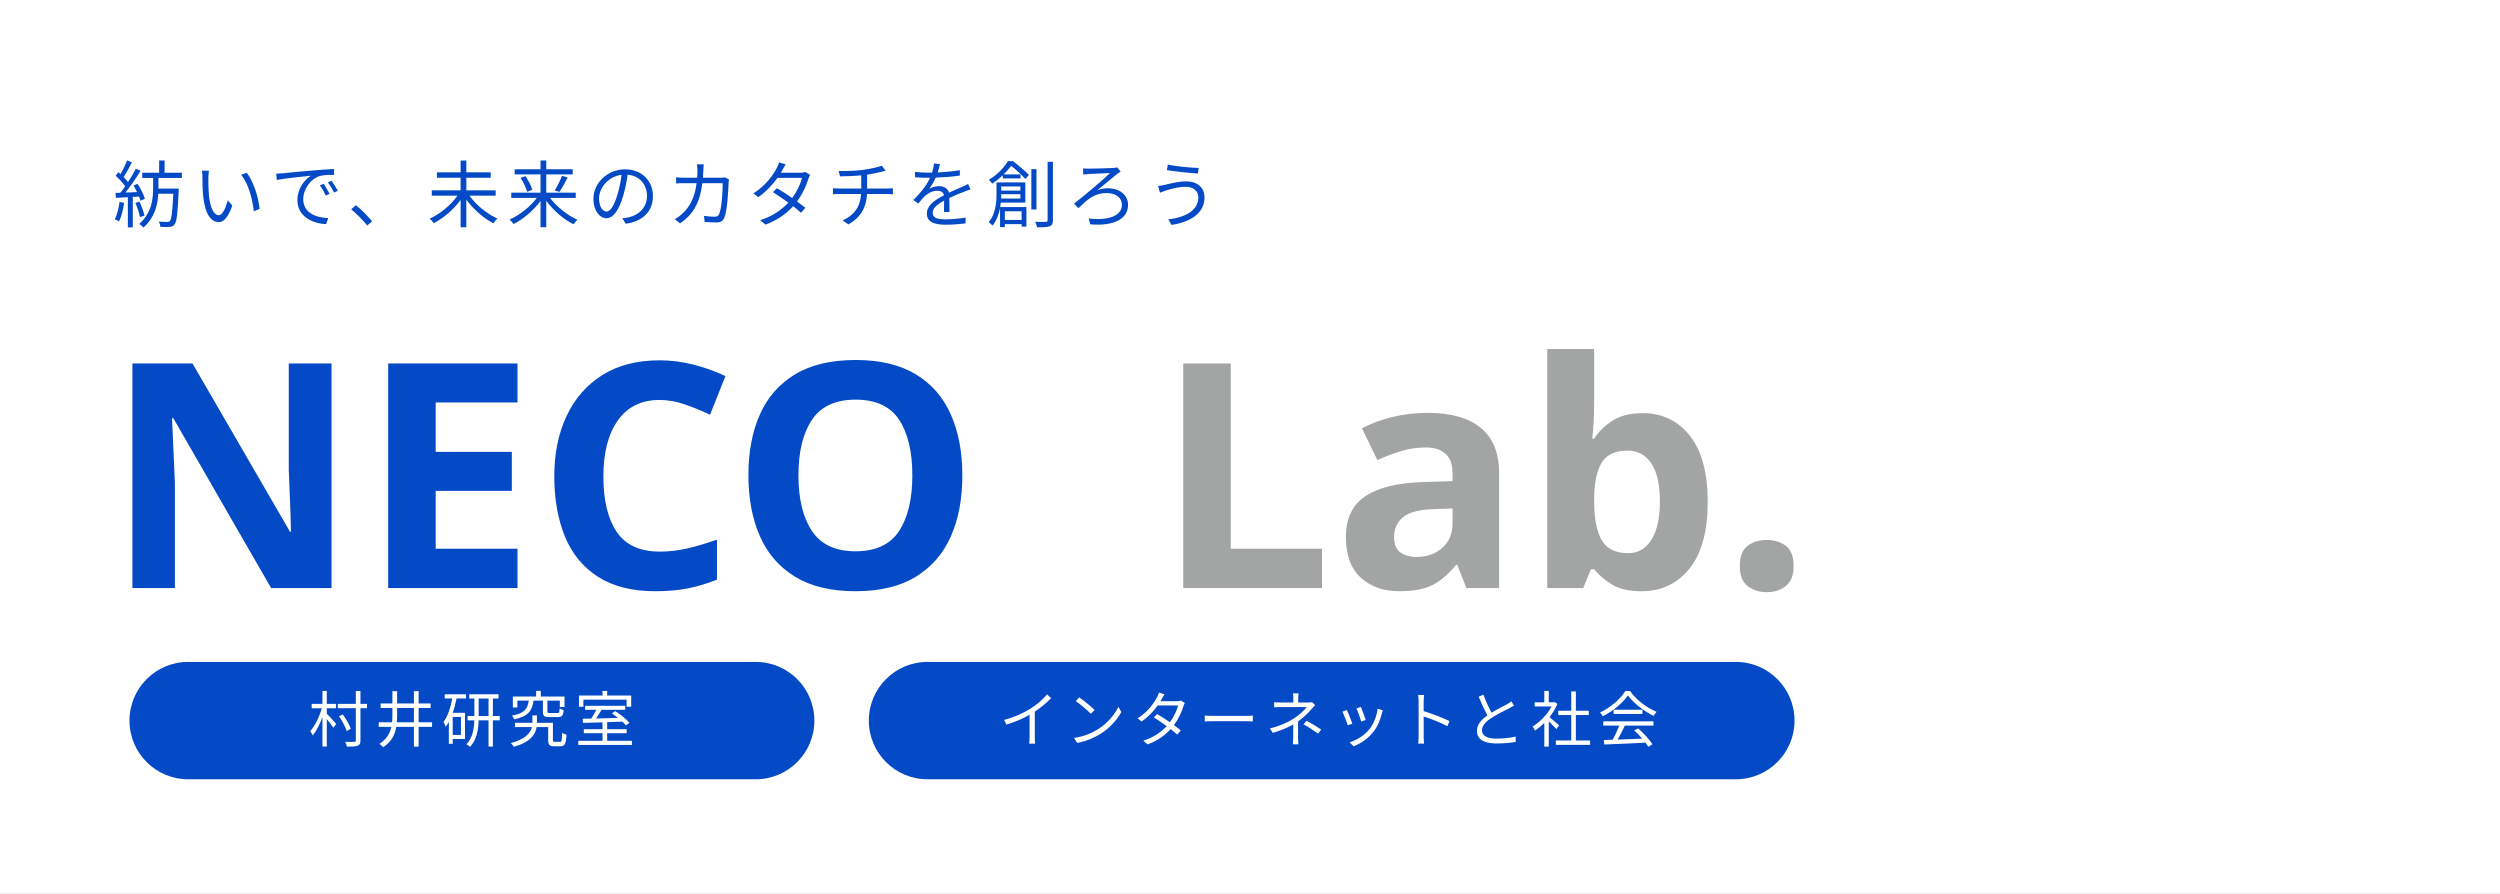
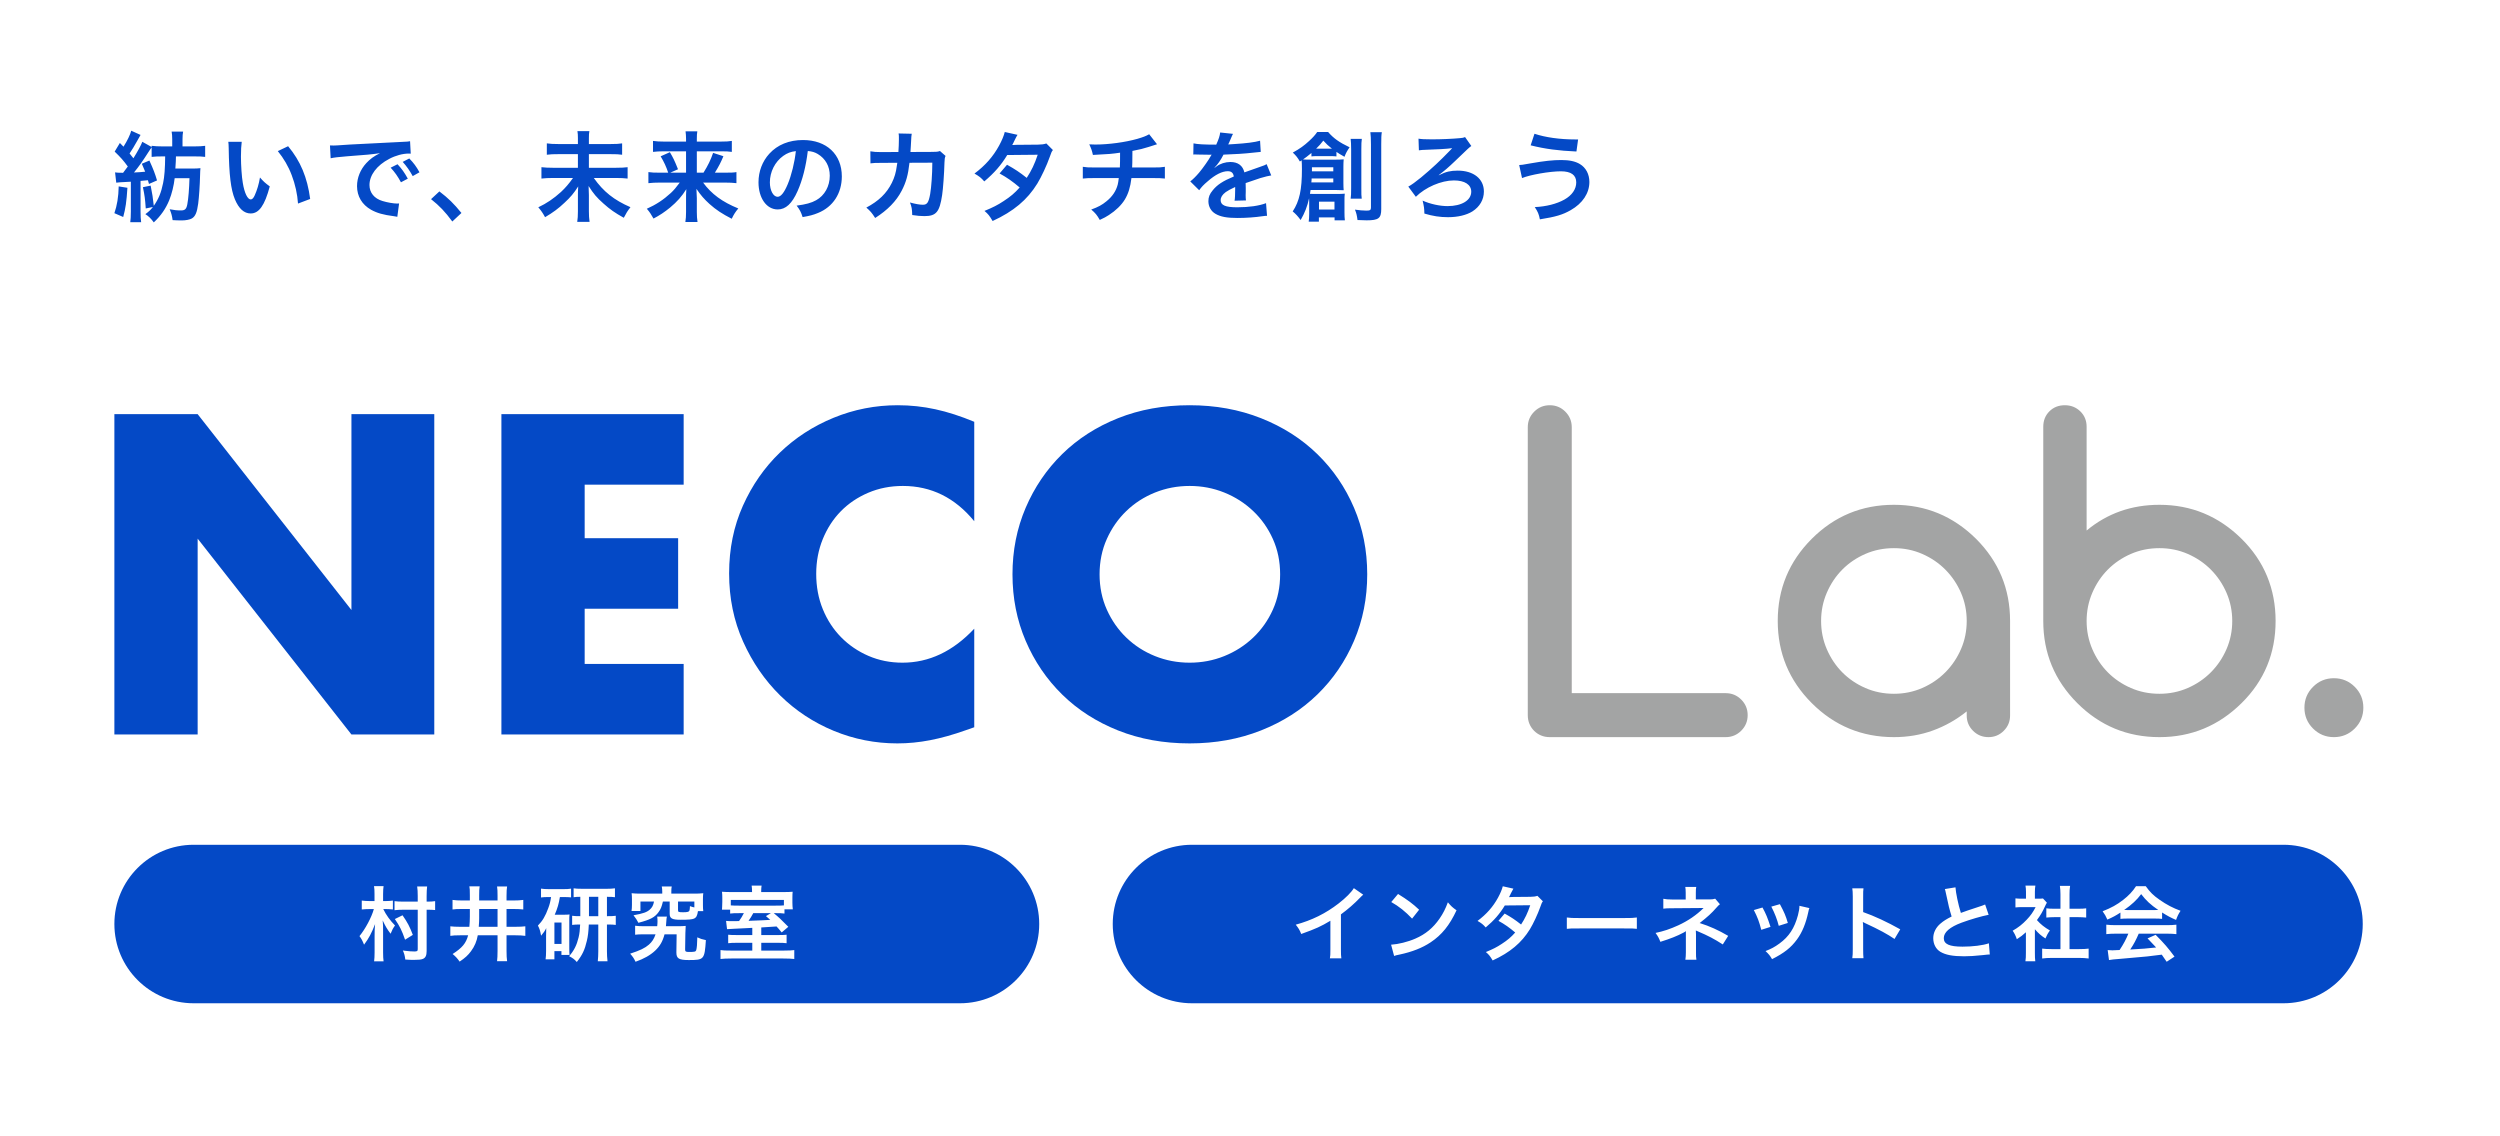
- <svg xmlns="http://www.w3.org/2000/svg" xmlns:xlink="http://www.w3.org/1999/xlink" width="2066px" height="738px" viewBox="0 0 2066 738" version="1.1">
-   <defs>
-     <rect id="path-1" x="0" y="0" width="2066" height="738" />
-   </defs>
-   <g id="Page-1" stroke="none" stroke-width="1" fill="none" fill-rule="evenodd">
-     <g id="Group-2">
-       <mask id="mask-2" fill="white">
-         <use xlink:href="#path-1" />
-       </mask>
-       <use id="Rectangle-2" fill="#FFFFFF" xlink:href="#path-1" />
-       <g id="Logotype-1" mask="url(#mask-2)">
-         <g transform="translate(86, 216)">
-           <text id="NECO" fill="none" font-family="Futura-Bold, Futura" font-size="260" font-weight="bold">
-             <tspan x="0.01" y="270" fill="#0449C6">NECO</tspan>
-           </text>
-           <text id="Lab." fill="none" font-family="Comfortaa-Bold, Comfortaa" font-size="260" font-weight="bold">
-             <tspan x="868.438" y="270" fill="#A3A4A4">Lab.</tspan>
-           </text>
-           <rect id="Rectangle" fill="#0449C6" fill-rule="evenodd" x="21" y="331" width="566" height="97" rx="48.5" />
-           <rect id="Rectangle" fill="#0449C6" fill-rule="evenodd" x="632" y="331" width="765" height="97" rx="48.5" />
-           <text id="村井研究室" fill="none" font-family="HiraginoSans-W6, Hiragino Sans" font-size="50" font-weight="500" letter-spacing="5">
-             <tspan x="168.969" y="397" fill="#FFFFFF">村井研究</tspan>
-             <tspan x="388.969" y="397" letter-spacing="0.062" fill="#FFFFFF">室</tspan>
-           </text>
-           <text id="インターネットと社会" fill="none" font-family="HiraginoSans-W6, Hiragino Sans" font-size="50" font-weight="500" letter-spacing="5">
-             <tspan x="739.5" y="397" fill="#FFFFFF">インターネットと社会</tspan>
-           </text>
-         </g>
-       </g>
-       <text id="紡いで、未来のカタチを創ろう" mask="url(#mask-2)" font-family="HiraginoSans-W6, Hiragino Sans" font-size="60" font-weight="500" letter-spacing="6" fill="#0449C6">
-         <tspan x="93.3" y="183">紡いで、未来のカタチを創ろう</tspan>
-       </text>
+ <svg xmlns="http://www.w3.org/2000/svg" width="1530px" height="695px" viewBox="0 0 1530 695" version="1.1">
+   <defs />
+   <g id="Artboard" stroke="none" stroke-width="1" fill="none" fill-rule="evenodd">
+     <rect fill="#FFFFFF" x="0" y="0" width="1530" height="695" />
+     <rect id="Rectangle-2" fill="#FFFFFF" x="-87" y="-31" width="1691" height="755" />
+     <g id="Group" transform="translate(70, 80)">
+       <path d="M0,369.5 L0,173.46 L50.96,173.46 L145.08,293.32 L145.08,173.46 L195.78,173.46 L195.78,369.5 L145.08,369.5 L50.96,249.64 L50.96,369.5 L0,369.5 Z M348.4,216.62 L287.82,216.62 L287.82,249.38 L345.02,249.38 L345.02,292.54 L287.82,292.54 L287.82,326.34 L348.4,326.34 L348.4,369.5 L236.86,369.5 L236.86,173.46 L348.4,173.46 L348.4,216.62 Z M526.24,238.98 C514.453,224.593 499.893,217.4 482.56,217.4 C474.933,217.4 467.87,218.787 461.37,221.56 C454.87,224.333 449.28,228.103 444.6,232.87 C439.92,237.637 436.237,243.313 433.55,249.9 C430.863,256.487 429.52,263.593 429.52,271.22 C429.52,279.02 430.863,286.213 433.55,292.8 C436.237,299.387 439.963,305.107 444.73,309.96 C449.497,314.813 455.087,318.627 461.5,321.4 C467.913,324.173 474.847,325.56 482.3,325.56 C498.593,325.56 513.24,318.627 526.24,304.76 L526.24,365.08 L521.04,366.9 C513.24,369.673 505.96,371.71 499.2,373.01 C492.44,374.31 485.767,374.96 479.18,374.96 C465.66,374.96 452.703,372.403 440.31,367.29 C427.917,362.177 416.997,354.983 407.55,345.71 C398.103,336.437 390.52,325.43 384.8,312.69 C379.08,299.95 376.22,286.04 376.22,270.96 C376.22,255.88 379.037,242.057 384.67,229.49 C390.303,216.923 397.843,206.09 407.29,196.99 C416.737,187.89 427.7,180.783 440.18,175.67 C452.66,170.557 465.747,168 479.44,168 C487.24,168 494.91,168.823 502.45,170.47 C509.99,172.117 517.92,174.673 526.24,178.14 L526.24,238.98 Z M602.94,271.48 C602.94,279.28 604.413,286.473 607.36,293.06 C610.307,299.647 614.293,305.367 619.32,310.22 C624.347,315.073 630.197,318.843 636.87,321.53 C643.543,324.217 650.607,325.56 658.06,325.56 C665.513,325.56 672.577,324.217 679.25,321.53 C685.923,318.843 691.817,315.073 696.93,310.22 C702.043,305.367 706.073,299.647 709.02,293.06 C711.967,286.473 713.44,279.28 713.44,271.48 C713.44,263.68 711.967,256.487 709.02,249.9 C706.073,243.313 702.043,237.593 696.93,232.74 C691.817,227.887 685.923,224.117 679.25,221.43 C672.577,218.743 665.513,217.4 658.06,217.4 C650.607,217.4 643.543,218.743 636.87,221.43 C630.197,224.117 624.347,227.887 619.32,232.74 C614.293,237.593 610.307,243.313 607.36,249.9 C604.413,256.487 602.94,263.68 602.94,271.48 Z M549.64,271.48 C549.64,256.92 552.327,243.357 557.7,230.79 C563.073,218.223 570.527,207.26 580.06,197.9 C589.593,188.54 600.99,181.217 614.25,175.93 C627.51,170.643 642.113,168 658.06,168 C673.833,168 688.393,170.643 701.74,175.93 C715.087,181.217 726.57,188.54 736.19,197.9 C745.81,207.26 753.307,218.223 758.68,230.79 C764.053,243.357 766.74,256.92 766.74,271.48 C766.74,286.04 764.053,299.603 758.68,312.17 C753.307,324.737 745.81,335.7 736.19,345.06 C726.57,354.42 715.087,361.743 701.74,367.03 C688.393,372.317 673.833,374.96 658.06,374.96 C642.113,374.96 627.51,372.317 614.25,367.03 C600.99,361.743 589.593,354.42 580.06,345.06 C570.527,335.7 563.073,324.737 557.7,312.17 C552.327,299.603 549.64,286.04 549.64,271.48 Z" id="NECO" fill="#0449C6" />
+       <path d="M865,181.457 C865,177.733 866.312,174.559 868.936,171.936 C871.559,169.312 874.733,168 878.457,168 C882.181,168 885.355,169.312 887.979,171.936 C890.602,174.559 891.914,177.733 891.914,181.457 L891.914,344.211 L986.113,344.211 C989.837,344.211 993.011,345.523 995.635,348.146 C998.258,350.77 999.57,353.944 999.57,357.668 C999.57,361.392 998.258,364.566 995.635,367.189 C993.011,369.813 989.837,371.125 986.113,371.125 L878.457,371.125 C876.51,371.125 874.733,370.786 873.125,370.109 C871.517,369.432 870.099,368.48 868.872,367.253 C867.645,366.026 866.693,364.608 866.016,363 C865.339,361.392 865,359.615 865,357.668 L865,181.457 Z M1089.072,255.471 C1082.809,255.471 1076.969,256.656 1071.553,259.025 C1066.136,261.395 1061.439,264.59 1057.461,268.61 C1053.483,272.631 1050.33,277.349 1048.003,282.766 C1045.675,288.182 1044.512,293.937 1044.512,300.031 C1044.512,306.125 1045.675,311.88 1048.003,317.297 C1050.33,322.714 1053.483,327.432 1057.461,331.452 C1061.439,335.472 1066.136,338.667 1071.553,341.037 C1076.969,343.407 1082.809,344.592 1089.072,344.592 C1095.251,344.592 1101.048,343.407 1106.465,341.037 C1111.882,338.667 1116.6,335.451 1120.62,331.389 C1124.64,327.326 1127.814,322.608 1130.142,317.233 C1132.469,311.859 1133.633,306.125 1133.633,300.031 C1133.633,293.937 1132.469,288.203 1130.142,282.829 C1127.814,277.455 1124.64,272.736 1120.62,268.674 C1116.6,264.611 1111.882,261.395 1106.465,259.025 C1101.048,256.656 1095.251,255.471 1089.072,255.471 Z M1133.633,357.922 L1133.633,355.383 C1127.285,360.461 1120.387,364.354 1112.939,367.062 C1105.492,369.771 1097.536,371.125 1089.072,371.125 C1069.437,371.125 1052.679,364.185 1038.799,350.305 C1024.919,336.424 1017.979,319.667 1017.979,300.031 C1017.979,280.396 1024.919,263.638 1038.799,249.758 C1052.679,235.878 1069.437,228.938 1089.072,228.938 C1108.539,228.938 1125.296,235.878 1139.346,249.758 C1153.226,263.638 1160.166,280.396 1160.166,300.031 L1160.166,357.922 C1160.166,361.561 1158.875,364.672 1156.294,367.253 C1153.713,369.834 1150.602,371.125 1146.963,371.125 C1143.239,371.125 1140.086,369.834 1137.505,367.253 C1134.923,364.672 1133.633,361.561 1133.633,357.922 Z M1251.572,344.592 C1257.751,344.592 1263.548,343.407 1268.965,341.037 C1274.382,338.667 1279.1,335.451 1283.12,331.389 C1287.14,327.326 1290.314,322.608 1292.642,317.233 C1294.969,311.859 1296.133,306.125 1296.133,300.031 C1296.133,293.937 1294.969,288.203 1292.642,282.829 C1290.314,277.455 1287.14,272.736 1283.12,268.674 C1279.1,264.611 1274.382,261.395 1268.965,259.025 C1263.548,256.656 1257.751,255.471 1251.572,255.471 C1245.309,255.471 1239.469,256.656 1234.053,259.025 C1228.636,261.395 1223.939,264.59 1219.961,268.61 C1215.983,272.631 1212.83,277.349 1210.503,282.766 C1208.175,288.182 1207.012,293.937 1207.012,300.031 C1207.012,306.125 1208.175,311.88 1210.503,317.297 C1212.83,322.714 1215.983,327.432 1219.961,331.452 C1223.939,335.472 1228.636,338.667 1234.053,341.037 C1239.469,343.407 1245.309,344.592 1251.572,344.592 Z M1207.012,244.68 C1219.622,234.185 1234.476,228.938 1251.572,228.938 C1271.039,228.938 1287.796,235.878 1301.846,249.758 C1308.786,256.613 1313.991,264.252 1317.461,272.673 C1320.931,281.094 1322.666,290.213 1322.666,300.031 C1322.666,319.836 1315.726,336.594 1301.846,350.305 C1287.796,364.185 1271.039,371.125 1251.572,371.125 C1231.937,371.125 1215.179,364.185 1201.299,350.305 C1187.419,336.424 1180.479,319.667 1180.479,300.031 L1180.479,181.203 C1180.479,177.395 1181.727,174.242 1184.224,171.745 C1186.72,169.248 1189.873,168 1193.682,168 C1197.406,168 1200.558,169.248 1203.14,171.745 C1205.721,174.242 1207.012,177.395 1207.012,181.203 L1207.012,244.68 Z M1376.367,353.098 C1376.367,358.091 1374.611,362.344 1371.099,365.856 C1367.586,369.369 1363.333,371.125 1358.34,371.125 C1353.346,371.125 1349.093,369.369 1345.581,365.856 C1342.069,362.344 1340.312,358.091 1340.312,353.098 C1340.312,348.104 1342.069,343.851 1345.581,340.339 C1349.093,336.826 1353.346,335.07 1358.34,335.07 C1363.333,335.07 1367.586,336.826 1371.099,340.339 C1374.611,343.851 1376.367,348.104 1376.367,353.098 Z" id="Lab." fill="#A3A4A4" />
+       <rect id="Rectangle" fill="#0449C6" x="0" y="437" width="566" height="97" rx="48.5" />
+       <rect id="Rectangle" fill="#0449C6" x="611" y="437" width="765" height="97" rx="48.5" />
+       <path d="M159.2,471.45 L159.2,467.15 C159.2,465.05 159.15,463.7 158.9,462.3 L164.75,462.3 C164.55,463.7 164.45,465.1 164.45,467.2 L164.45,471.45 L166.1,471.45 C167.65,471.45 169,471.35 170.45,471.15 L170.45,476.6 C169,476.45 167.65,476.35 166.2,476.35 L164.55,476.35 C166.3,479.95 168.75,483.35 171.75,486.4 C170.55,488.05 170.05,488.95 169.05,491.45 C166.9,488.6 166.05,487.2 164.2,483.3 C164.45,486.1 164.45,486.25 164.45,490.6 L164.45,502.9 C164.45,505.2 164.55,506.9 164.75,508.35 L158.95,508.35 C159.15,506.9 159.25,505.2 159.25,502.95 L159.25,493 C159.25,489.65 159.3,488.25 159.55,485.55 C157.35,491.2 155.75,494.2 152.8,498.15 C151.85,495.75 151.2,494.5 150,492.9 C153.6,488.5 157.4,481.4 158.8,476.35 L156.2,476.35 C154.3,476.35 152.95,476.45 151.4,476.6 L151.4,471.15 C152.95,471.35 154.35,471.45 156.25,471.45 L159.2,471.45 Z M191.1,476.75 L191.1,502 C191.1,504.8 190.4,506.2 188.8,506.85 C187.7,507.3 186.15,507.45 183.25,507.45 C181.95,507.45 181.5,507.45 178.05,507.25 C177.75,504.9 177.4,503.55 176.55,501.7 C177.2,501.8 177.75,501.85 178.05,501.9 C179.95,502.15 181.9,502.3 183.6,502.3 C185.25,502.3 185.65,502.05 185.65,500.9 L185.65,476.75 L177.05,476.75 C174.85,476.75 172.95,476.85 171.45,477.05 L171.45,471.5 C172.9,471.7 174.55,471.8 177,471.8 L185.65,471.8 L185.65,468.35 C185.65,465.95 185.55,464.1 185.3,462.5 L191.4,462.5 C191.2,464.2 191.1,465.9 191.1,468.4 L191.1,471.8 L191.45,471.8 C193.6,471.8 195,471.7 196.3,471.5 L196.3,476.95 C194.85,476.8 193.45,476.75 191.6,476.75 L191.1,476.75 Z M182.65,492.15 L177.9,495.1 C175.95,489.5 174.7,486.9 171.65,482.45 L176.35,480.15 C179.4,484.55 180.75,487.1 182.65,492.15 Z M217.55,476.3 L213.15,476.3 C209.95,476.3 208.5,476.35 206.95,476.6 L206.95,470.75 C208.7,471 210.45,471.1 213.1,471.1 L217.55,471.1 L217.55,467.75 C217.55,464.75 217.5,463.65 217.25,462.45 L223.55,462.45 C223.3,463.9 223.25,465.15 223.25,468.05 L223.25,471.1 L234.5,471.1 L234.5,468.25 C234.5,465.4 234.45,464.05 234.2,462.5 L240.35,462.5 C240.1,464.1 240,465.5 240,468.25 L240,471.1 L244.1,471.1 C246.7,471.1 248.35,471 250.25,470.75 L250.25,476.6 C248.4,476.4 246.85,476.3 244.1,476.3 L240,476.3 L240,487.2 L245.35,487.2 C248.15,487.2 249.7,487.1 251.5,486.9 L251.5,492.75 C249.55,492.5 248,492.4 245.35,492.4 L240,492.4 L240,501.9 C240,504.75 240.1,506.5 240.35,508.25 L234.2,508.25 C234.4,506.55 234.5,504.85 234.5,501.9 L234.5,492.4 L222.4,492.4 C221.8,496 220.45,499.2 218.25,502.15 C216.45,504.6 214.65,506.25 211.3,508.5 C209.75,506.35 208.85,505.4 207,503.85 C212.85,500.1 215.2,497.3 216.5,492.4 L211.65,492.4 C208.7,492.4 207.25,492.5 205.6,492.75 L205.6,486.9 C207.25,487.1 208.9,487.2 211.55,487.2 L217.25,487.2 C217.45,485.3 217.55,482.9 217.55,481 L217.55,476.3 Z M223.25,476.3 L223.25,482.1 C223.25,483.45 223.2,484.65 223,487.2 L234.5,487.2 L234.5,476.3 L223.25,476.3 Z M285.15,480.7 L285.15,468.85 C283.6,468.85 282.35,468.9 281.05,469.1 L281.05,463.65 C282.1,463.85 283.95,463.95 286.55,463.95 L301,463.95 C303.2,463.95 304.85,463.85 306.35,463.65 L306.35,469.1 C304.8,468.9 304.05,468.85 301.45,468.85 L301.45,480.7 L301.85,480.7 C304.45,480.7 305.45,480.65 306.85,480.45 L306.85,486.05 C305.4,485.85 304.35,485.8 301.85,485.8 L301.45,485.8 L301.45,502.1 C301.45,504.3 301.55,506.2 301.8,508.3 L295.85,508.3 C296.05,506.1 296.15,504.6 296.15,502.15 L296.15,485.8 L290.35,485.8 C290.15,490.25 289.85,492.9 289.15,495.8 C287.9,501.25 286.35,504.55 283,508.75 C281.65,507.15 280.35,506.2 278.3,505.2 C281.3,501.75 282.95,498.5 284.1,493.7 C284.65,491.5 284.9,489.15 285.05,485.8 C282.6,485.8 281.8,485.85 280.15,486.05 L280.15,480.45 C281.65,480.65 282.5,480.7 285.15,480.7 Z M290.45,480.7 L296.15,480.7 L296.15,468.85 L290.45,468.85 L290.45,480.7 Z M267.25,469 L265.4,469 C263.6,469 262.55,469.05 261.1,469.25 L261.1,463.85 C262.4,464.05 264.05,464.15 265.95,464.15 L274.7,464.15 C276.85,464.15 278,464.1 279.5,463.85 L279.5,469.2 C278.15,469.05 276.95,469 275.2,469 L272.65,469 C272,473.05 271.15,476 269.5,479.8 L275.55,479.8 C277.05,479.8 277.55,479.75 278.55,479.65 C278.4,480.95 278.4,481.6 278.4,483.3 L278.4,500.5 C278.4,502.55 278.45,503.2 278.55,504.4 L273.6,504.4 L273.6,502.1 L269.3,502.1 L269.3,507.1 L263.9,507.1 C264.1,505.65 264.2,504.05 264.2,502 L264.2,492.85 C264.2,490.9 264.2,490.7 264.3,488 C263.45,489.75 262.75,490.75 261.15,492.65 C260.55,489.45 260.25,488.5 259.2,486.45 C261.95,483.7 263.8,480.65 265.55,475.75 C266.45,473.35 266.8,471.95 267.25,469 Z M269.3,484.6 L269.3,497.7 L273.65,497.7 L273.65,484.6 L269.3,484.6 Z M335.3,466.9 L335.3,465.75 C335.3,464.35 335.2,463.55 335,462.5 L341.1,462.5 C340.9,463.45 340.85,464.35 340.85,465.75 L340.85,466.9 L354.9,466.9 C357.2,466.9 358.45,466.85 360.4,466.65 C360.25,467.75 360.2,468.7 360.2,470.35 L360.2,473.9 C360.2,475.45 360.25,476.45 360.4,477.6 L357.15,477.6 C356.75,480.4 356.15,481.55 354.7,482.2 C353.55,482.7 351.3,482.9 346.5,482.9 C341.3,482.9 339.85,482.1 339.85,479.2 L339.85,471.75 L335.7,471.75 C334.9,475.05 334.4,476.35 333.05,478.2 C330.75,481.4 328,482.85 320.7,484.75 C319.8,483.05 319.2,482.05 317.7,480.15 C323.7,479.05 325.8,478.3 327.65,476.7 C329.1,475.45 329.85,474 330.25,471.75 L321.95,471.75 L321.95,477.55 L316.5,477.55 C316.65,476.45 316.75,475.35 316.75,473.8 L316.75,470.35 C316.75,468.75 316.7,467.8 316.55,466.65 C318.45,466.85 319.75,466.9 322.05,466.9 L335.3,466.9 Z M354.95,475.35 L354.95,471.75 L344.95,471.75 L344.95,477.05 C344.95,478.15 345.35,478.3 348.1,478.3 C350.55,478.3 351.55,478.05 351.9,477.4 C352.1,476.95 352.2,476 352.25,474.55 C353.4,475 353.85,475.1 354.95,475.35 Z M337.55,486.85 L344.4,486.85 C347,486.85 348.1,486.8 349.65,486.65 C349.55,487.95 349.5,488.8 349.45,491.15 L349.3,501 C349.25,502.3 349.7,502.6 351.5,502.6 C355.2,502.6 355.75,502.45 356.1,501.45 C356.45,500.3 356.7,497.65 356.75,493.65 C358.7,494.55 359.45,494.8 362,495.35 C361.2,507.2 360.9,507.55 351.55,507.55 C345.45,507.55 343.95,506.6 343.95,502.95 L343.95,502.6 L344.1,491.8 L336.7,491.8 C335.55,496.15 333.9,499 330.95,501.8 C327.95,504.6 324.15,506.75 318.95,508.6 C317.95,506.5 317.4,505.65 315.65,503.65 C321.75,501.65 324.7,500.25 327.15,498.1 C329.05,496.45 330.3,494.5 331.2,491.8 L324.3,491.8 C321.6,491.8 320.15,491.85 318.7,492.05 L318.7,486.55 C320.2,486.75 321.7,486.85 324.2,486.85 L332.2,486.85 C332.35,485.55 332.4,484.7 332.4,483.8 C332.4,482.75 332.35,482 332.2,480.95 L338.15,480.95 C337.9,481.9 337.9,482.2 337.7,485 C337.65,485.75 337.65,486.1 337.55,486.85 Z M390.4,492.25 L390.4,487.85 C387.15,488.05 387.15,488.05 379.35,488.4 C376.95,488.5 375.45,488.6 374.95,488.65 L374.35,483.6 C375.65,483.7 376.45,483.75 378,483.75 C378.9,483.75 380.05,483.75 382.3,483.7 C383.45,482.1 384.4,480.55 385.25,478.85 L382.85,478.85 C379.5,478.85 378.3,478.9 376.85,479.1 L376.85,476.7 L371.85,476.7 C371.85,475.9 371.85,475.9 371.95,475 C372,474.35 372.05,473.2 372.05,472 L372.05,469.45 C372.05,467.95 372,467 371.85,465.75 C373.65,465.9 375.2,465.95 378.05,465.95 L390.25,465.95 L390.25,465.25 C390.25,464.05 390.15,463 390,462 L396.1,462 C395.95,462.95 395.85,464 395.85,465.25 L395.85,465.95 L408.8,465.95 C411.9,465.95 413.55,465.9 415.1,465.75 C415,466.9 414.95,467.55 414.95,469.65 L414.95,472.4 C414.95,474 415.05,475.25 415.2,476.5 L410.1,476.5 L410.1,479.1 C408.65,478.9 407.65,478.85 404.7,478.85 L403.55,478.85 C406.8,481.55 407.6,482.3 412.45,487.2 L408.4,490.65 C406.8,488.7 406.25,488.05 405.25,487 C402.05,487.2 402.05,487.2 395.9,487.6 L395.9,492.25 L406.35,492.25 C408.85,492.25 409.85,492.2 411.4,492.05 L411.4,497.25 C409.8,497.05 408.65,497 406.25,497 L395.9,497 L395.9,501.75 L409.9,501.75 C413,501.75 414.55,501.65 416.1,501.45 L416.1,506.9 C414.35,506.7 412.35,506.6 409.25,506.6 L377.7,506.6 C374.65,506.6 372.65,506.7 370.95,506.9 L370.95,501.45 C372.55,501.7 374.1,501.75 377.15,501.75 L390.4,501.75 L390.4,497 L380.9,497 C378.4,497 377.25,497.05 375.65,497.25 L375.65,492.05 C377.1,492.2 378.05,492.25 381,492.25 L390.4,492.25 Z M409.75,474.1 L409.75,470.75 L377.25,470.75 L377.25,474.1 C378.4,474.2 379.6,474.25 382.25,474.25 L404.55,474.25 C407.4,474.25 408.65,474.2 409.75,474.1 Z M401.8,478.85 L391,478.85 C389.85,480.95 389.35,481.8 388.1,483.55 C397.45,483.2 397.45,483.2 401.4,482.95 C400.4,482.05 400.05,481.7 398.75,480.65 L401.8,478.85 Z" id="村井研究室" fill="#FFFFFF" />
+       <path d="M758.55,463.55 L764.3,467.55 C763.45,468.3 763.2,468.5 762.45,469.3 C758.7,473.2 754.95,476.45 750.65,479.6 L750.65,500.95 C750.65,503.7 750.7,505.15 750.9,506.5 L743.9,506.5 C744.15,505.05 744.2,504.05 744.2,501.1 L744.2,483.5 C738.35,487 735.55,488.3 726.35,491.6 C725.3,489 724.75,488.15 723,485.9 C732.9,483.2 741.3,479.05 749.25,472.9 C753.7,469.45 757.1,466 758.55,463.55 Z M781.45,472.05 L785.6,467.1 C791.55,470.8 794.65,473.1 798.5,476.75 L794.2,482.2 C790.2,477.95 786.1,474.65 781.45,472.05 Z M783.2,505.05 L781.35,498.15 C785.65,497.9 791.6,496.45 796.15,494.45 C802.4,491.75 807.05,487.9 811,482.2 C813.2,479 814.6,476.25 816.1,472.2 C818.05,474.55 818.85,475.3 821.4,477.1 C817.15,486.25 812.4,492.15 805.55,496.7 C800.45,500.1 794.25,502.55 786.5,504.2 C784.5,504.6 784.35,504.65 783.2,505.05 Z M870.9,468.25 L874.25,471.6 C873.6,472.45 873.5,472.65 872.7,474.95 C871.1,479.5 868.35,485.35 866.3,488.7 C861.2,497 854.15,502.9 843.5,507.8 C841.9,505.1 841.25,504.25 839.35,502.65 C843.6,500.9 846.1,499.65 849.1,497.65 C852.65,495.35 854.75,493.55 857.3,490.7 C853.8,487.7 850.8,485.6 847.05,483.55 L850.85,479.1 C855.05,481.45 857.15,482.85 860.9,485.8 C863.25,482.2 864.95,478.7 866.5,474 L850.95,474.15 C847.85,479.3 844.3,483.35 839.25,487.6 C837.6,485.75 836.85,485.1 834.25,483.6 C839.75,479.5 843.75,474.95 846.8,469.35 C848.25,466.7 849.25,464.25 849.7,462.4 L856.2,463.85 C855.65,464.75 855.65,464.75 854.7,466.65 C854.1,468 853.75,468.6 853.5,469.05 C854.3,468.95 854.3,468.95 866.5,468.85 C868.55,468.8 869.6,468.7 870.9,468.25 Z M888.9,488.45 L888.9,481.5 C891.1,481.8 892.05,481.85 897,481.85 L923.65,481.85 C928.6,481.85 929.55,481.8 931.75,481.5 L931.75,488.45 C929.75,488.2 929.2,488.2 923.6,488.2 L897.05,488.2 C891.45,488.2 890.9,488.2 888.9,488.45 Z M968.2,507.35 L961.45,507.35 C961.65,506 961.75,504.55 961.75,502.9 L961.75,489.85 C961.25,490.25 960.9,490.45 960.25,490.8 C956.5,492.8 952.25,494.5 946.15,496.4 C945.2,494 944.75,493.15 943.2,490.95 C948.15,489.9 952.05,488.6 957.1,486.3 C962.9,483.65 968.3,480 972.6,475.7 L971.55,475.7 C971.25,475.75 971.25,475.75 953.25,475.85 C950.35,475.85 949.8,475.9 947.95,476.1 L947.95,470.05 C949.25,470.35 951.15,470.5 953.3,470.5 L961.65,470.5 L961.65,466.4 C961.6,464.55 961.6,463.85 961.4,462.8 L968.1,462.8 C967.9,463.75 967.85,464.65 967.85,466.3 L967.85,470.45 L976.3,470.45 C977.8,470.45 978.75,470.3 979.7,470 L982.6,473.4 C981.75,474.05 981.7,474.1 980.4,475.55 C977.6,478.8 975,481.15 970.2,484.9 C976.25,486.8 981.7,489.25 987.65,492.75 L984.35,498 C979.25,494.7 975.35,492.65 969.1,490 C968.45,489.7 968.35,489.7 967.85,489.45 C967.9,490.05 967.95,491.45 967.95,491.9 L967.95,502.9 C967.95,505.1 967.95,505.9 968.2,507.35 Z M1003.35,476.95 L1008.65,475.4 C1010.75,479.25 1011.75,481.65 1013.55,487.25 L1007.9,489.05 C1006.6,484 1005.6,481.35 1003.35,476.95 Z M1014.05,474.85 L1019.3,473.35 C1021.95,478.3 1022.9,480.5 1024.15,484.85 L1018.6,486.6 C1017.65,482.8 1016.15,478.95 1014.05,474.85 Z M1031.25,474.35 L1037.35,475.75 C1037.05,476.5 1036.95,476.75 1036.65,478.3 C1035.2,485.1 1032.95,490.6 1029.75,494.95 C1026.05,500 1021.9,503.25 1014.5,507 C1013.2,504.8 1012.6,504.05 1010.5,502.05 C1014,500.7 1016.05,499.6 1019,497.45 C1024.85,493.2 1028.2,488.1 1030.35,480.1 C1031,477.65 1031.25,475.9 1031.25,474.35 Z M1070.45,506.4 L1063.6,506.4 C1063.85,504.8 1063.9,503.45 1063.9,500.8 L1063.9,468.75 C1063.9,466.3 1063.8,465 1063.6,463.65 L1070.45,463.65 C1070.25,465.15 1070.25,465.8 1070.25,468.9 L1070.25,478.2 C1077.1,480.6 1084.95,484.25 1092.95,488.75 L1089.45,494.65 C1085.3,491.8 1080.1,488.95 1071.75,485.1 C1070.6,484.55 1070.45,484.5 1070.05,484.25 C1070.2,485.65 1070.25,486.25 1070.25,487.65 L1070.25,500.85 C1070.25,503.45 1070.3,504.75 1070.45,506.4 Z M1120.25,464.1 L1126.75,463.05 C1126.95,466.4 1128.45,473.6 1130.05,478.7 C1133.3,477.5 1133.3,477.5 1143,474.3 C1143.9,474 1144.15,473.9 1144.9,473.55 L1147.05,479.85 C1142.7,480.7 1136.15,482.6 1130.55,484.65 C1123.25,487.35 1119.6,490.55 1119.6,494.15 C1119.6,497.8 1123,499.35 1131.05,499.35 C1137.3,499.35 1143.45,498.6 1147.2,497.3 L1147.75,504.15 C1146.65,504.15 1146.4,504.2 1143.7,504.5 C1138.3,505.05 1135.5,505.25 1132,505.25 C1125.05,505.25 1120.7,504.4 1117.5,502.5 C1114.75,500.85 1113.15,497.75 1113.15,494.15 C1113.15,490.8 1114.75,487.6 1117.6,485.2 C1119.55,483.55 1121.15,482.55 1124.4,480.9 C1123.15,476.85 1122.3,473.5 1121.05,467.35 C1120.55,464.95 1120.5,464.85 1120.25,464.1 Z M1175.35,488.7 L1175.35,503.2 C1175.35,505.55 1175.4,506.8 1175.6,508.3 L1169.55,508.3 C1169.8,506.8 1169.85,505.45 1169.85,503.1 L1169.85,490.55 C1167.9,492.35 1166.85,493.15 1164.3,494.8 C1163.7,492.9 1162.8,491.1 1161.75,489.6 C1165.25,487.6 1167.65,485.7 1170.35,482.85 C1172.7,480.4 1174.15,478.35 1175.8,475.15 L1167.65,475.15 C1165.85,475.15 1164.8,475.2 1163.45,475.35 L1163.45,469.8 C1164.7,469.95 1165.75,470 1167.4,470 L1169.9,470 L1169.9,465.8 C1169.9,464.5 1169.8,463.15 1169.6,462 L1175.65,462 C1175.45,463.15 1175.35,464.25 1175.35,465.9 L1175.35,470 L1177.4,470 C1178.95,470 1179.65,469.95 1180.3,469.85 L1182.7,472.45 C1182.25,473.2 1181.95,473.7 1181.6,474.55 C1179.95,478.15 1179,479.8 1176.6,483.1 C1178.95,485.75 1181.25,487.55 1184.55,489.45 C1183.35,491.05 1182.6,492.45 1181.8,494.35 C1179.2,492.65 1177.5,491.2 1175.35,488.7 Z M1196.55,481.3 L1196.55,500.85 L1202.55,500.85 C1205.05,500.85 1206.7,500.75 1208.25,500.55 L1208.25,506.6 C1206.5,506.35 1204.55,506.25 1202.55,506.25 L1185.45,506.25 C1183.45,506.25 1181.55,506.35 1179.8,506.6 L1179.8,500.55 C1181.4,500.75 1183.15,500.85 1185.55,500.85 L1191,500.85 L1191,481.3 L1187.25,481.3 C1185.55,481.3 1183.95,481.4 1182.35,481.55 L1182.35,475.9 C1183.8,476.1 1185.1,476.15 1187.25,476.15 L1191,476.15 L1191,467.35 C1191,465.3 1190.9,464.1 1190.65,462.15 L1196.9,462.15 C1196.6,464.15 1196.55,465.2 1196.55,467.35 L1196.55,476.15 L1201.85,476.15 C1204.1,476.15 1205.35,476.1 1206.75,475.9 L1206.75,481.55 C1205.15,481.4 1203.6,481.3 1201.85,481.3 L1196.55,481.3 Z M1227.7,482.35 L1227.7,478.5 C1224.6,480.5 1223.2,481.25 1219.7,482.8 C1218.85,480.8 1218.05,479.4 1216.8,477.7 C1222.2,475.55 1225.55,473.7 1229.35,470.75 C1232.65,468.2 1235.2,465.55 1237.25,462.35 L1243.2,462.35 C1245.85,466.05 1247.85,468 1251.65,470.65 C1255.9,473.65 1259.95,475.75 1264.5,477.4 C1263.1,479.55 1262.45,480.95 1261.75,483 C1258.6,481.65 1256.7,480.65 1253.2,478.45 L1253.2,482.35 C1251.9,482.2 1250.6,482.15 1248.7,482.15 L1232,482.15 C1230.55,482.15 1229.05,482.2 1227.7,482.35 Z M1232.05,476.95 L1248.65,476.95 C1249.45,476.95 1249.9,476.95 1250.85,476.9 C1246.25,473.75 1243.4,471.15 1240.4,467.2 C1237.75,470.75 1234.65,473.65 1230,476.9 C1230.85,476.95 1231.15,476.95 1232.05,476.95 Z M1232.55,491.4 L1224.95,491.4 C1222.4,491.4 1220.7,491.5 1219.05,491.7 L1219.05,485.9 C1220.7,486.1 1222.6,486.2 1224.95,486.2 L1256.1,486.2 C1258.55,486.2 1260.3,486.1 1261.95,485.9 L1261.95,491.7 C1260.3,491.5 1258.6,491.4 1256.1,491.4 L1238.9,491.4 C1237.35,495.05 1235.8,498 1233.7,501.1 C1242.55,500.6 1242.55,500.6 1249.55,499.85 C1247.95,498.1 1247.1,497.2 1244.3,494.3 L1249.25,492.1 C1254.6,497.5 1256.75,500 1260.8,505.45 L1256,508.6 C1254.35,506.15 1253.85,505.45 1253,504.25 C1248.85,504.8 1245.85,505.15 1244,505.35 C1239.05,505.8 1229.15,506.7 1227.15,506.85 C1224.35,507.05 1221.85,507.3 1220.7,507.55 L1219.9,501.45 C1221.25,501.55 1222.1,501.6 1222.8,501.6 C1223.15,501.6 1224.65,501.55 1227.2,501.4 C1229.65,497.7 1231.2,494.8 1232.55,491.4 Z" id="インターネットと社会" fill="#FFFFFF" />
+       <path d="M31.08,15.72 L29.28,15.72 C26.52,15.72 24.9,15.78 22.8,16.02 L22.8,10.14 L21,12.84 C16.92,19.2 15.24,21.54 12,25.56 C15.42,25.38 15.9,25.38 18.84,25.08 C18.24,23.52 17.88,22.68 16.8,20.22 L21.42,18.24 C23.88,23.64 24.9,26.34 26.1,30.42 L21.18,32.58 C20.82,31.38 20.82,31.26 20.52,30.3 C20.04,30.3 19.38,30.36 18.66,30.48 L16.02,30.72 L16.02,49.56 C16.02,52.56 16.14,54.12 16.38,55.98 L9.72,55.98 C9.96,54.18 10.08,52.56 10.08,49.56 L10.08,31.2 C8.04,31.32 8.04,31.32 3.48,31.56 C2.52,31.62 1.92,31.68 1.14,31.8 L0.42,25.5 C1.62,25.68 2.4,25.74 4.74,25.74 L5.34,25.74 C6.36,24.48 6.84,23.82 8.22,21.9 C5.46,18.12 3.9,16.38 0.18,12.78 L3.36,7.5 C4.44,8.52 4.74,8.88 5.58,9.78 C7.92,6.12 9.72,2.34 10.32,0 L16.02,2.58 C15.42,3.6 15.36,3.72 13.92,6.3 C12.24,9.36 10.86,11.58 9.3,13.92 C10.32,15.12 10.68,15.6 11.64,16.86 C14.16,12.84 16.44,8.64 17.1,6.78 L22.8,9.96 L22.8,9.24 C24.72,9.48 26.82,9.6 29.4,9.6 L35.4,9.6 L35.4,5.16 C35.4,3.36 35.28,1.86 35.04,0.54 L42.06,0.54 C41.82,1.8 41.7,3.3 41.7,5.16 L41.7,9.6 L48.9,9.6 C51.9,9.6 53.76,9.48 55.56,9.24 L55.56,16.02 C53.64,15.78 52.08,15.72 49.14,15.72 L37.68,15.72 C37.68,17.4 37.56,19.92 37.32,23.16 L47.28,23.16 C49.8,23.16 51.18,23.1 52.68,22.92 C52.56,24.18 52.5,24.84 52.44,27.42 C52.32,33.18 51.78,40.92 51.3,44.58 C50.58,49.98 49.56,52.44 47.4,53.7 C46.14,54.42 43.74,54.9 41.22,54.9 C39.9,54.9 37.08,54.84 35.64,54.72 C35.28,52.08 34.86,50.52 33.84,48.06 C36.54,48.6 38.34,48.78 40.8,48.78 C43.2,48.78 44.1,47.94 44.64,45 C45.3,41.64 45.78,35.46 45.96,29.04 L36.9,29.04 C36.42,33.42 35.16,38.64 33.54,42.6 C31.44,47.7 28.44,52.08 24.12,56.1 C22.44,53.76 20.88,52.26 18.96,51.06 C21.3,49.32 22.2,48.42 23.58,46.68 L19.2,47.58 C18.78,41.52 18.54,39.78 17.46,34.56 L22.2,33.6 C23.28,39.12 23.52,40.5 24.12,45.96 C27,41.82 28.62,37.98 29.82,32.04 C30.66,28.08 31.02,22.98 31.08,15.72 Z M2.64,34.08 L7.98,34.92 C7.44,43.44 6.84,47.58 5.4,52.8 L0,50.46 C1.62,45.84 2.52,40.5 2.64,34.08 Z M69.72,6.78 L77.94,6.78 C77.64,9 77.46,11.94 77.46,15.9 C77.46,21.12 77.94,28.32 78.6,31.98 C79.62,38.22 81.54,42.06 83.46,42.06 C84.36,42.06 85.2,41.16 85.92,39.48 C87.36,36.24 88.44,32.64 89.1,28.62 C91.2,31.02 92.16,31.92 95.1,34.08 C91.98,45.78 88.5,50.64 83.4,50.64 C79.38,50.64 76.14,47.7 73.74,41.94 C71.28,35.94 70.2,27.24 69.96,10.62 C69.9,8.52 69.9,8.1 69.72,6.78 Z M100.02,12.48 L106.32,9.48 C113.88,18.54 118.08,28.56 119.82,41.76 L112.38,44.58 C112.02,38.94 110.64,32.7 108.54,27.24 C106.5,21.78 103.62,16.92 100.02,12.48 Z M132.36,16.86 L131.94,9 C133.26,9.06 133.92,9.06 134.22,9.06 C135.3,9.06 135.3,9.06 144.12,8.46 C148.5,8.22 158.76,7.68 174.78,6.9 C179.7,6.66 180,6.66 180.96,6.42 L181.38,14.04 C180.72,13.98 180.72,13.98 180.12,13.98 C176.52,13.98 172.08,15.18 168.24,17.22 C160.62,21.18 156.12,27.18 156.12,33.24 C156.12,37.92 159.06,41.52 164.1,43.02 C167.04,43.92 170.88,44.58 173.04,44.58 C173.1,44.58 173.64,44.58 174.24,44.52 L173.16,52.68 C172.38,52.5 172.26,52.5 171.12,52.32 C164.52,51.48 160.74,50.4 157.08,48.36 C151.56,45.24 148.5,40.14 148.5,33.9 C148.5,28.8 150.54,23.76 154.2,19.8 C156.48,17.34 158.64,15.72 162.54,13.74 C157.68,14.46 153.96,14.82 142.32,15.66 C136.98,16.08 134.22,16.44 132.36,16.86 Z M169.08,22.62 L173.28,20.52 C175.92,23.34 177.54,25.62 179.58,29.34 L175.38,31.56 C173.4,27.9 171.72,25.5 169.08,22.62 Z M186.72,25.44 L182.58,27.78 C180.78,24.48 178.8,21.66 176.46,19.08 L180.48,16.98 C183.18,19.74 184.86,22.02 186.72,25.44 Z M193.8,41.88 L198.9,37.14 C204.42,41.34 207.78,44.64 212.4,50.34 L206.82,55.56 C202.44,49.62 199.02,46.02 193.8,41.88 Z M290.4,8.16 L303.48,8.16 C307.08,8.16 309.06,8.04 310.74,7.74 L310.74,14.7 C308.88,14.4 306.96,14.34 303.54,14.34 L290.4,14.34 L290.4,22.68 L306.84,22.68 C310.2,22.68 312.24,22.56 314.1,22.32 L314.1,29.28 C312.06,29.04 309.9,28.92 306.84,28.92 L293.4,28.92 C299.28,37.26 305.76,42.42 315.84,46.8 C313.98,49.2 313.32,50.28 311.76,53.28 C306.36,50.28 303.36,48.18 299.34,44.58 C295.14,40.86 293.28,38.64 290.22,33.84 C290.34,37.26 290.4,38.22 290.4,39.42 L290.4,49.32 C290.4,51.72 290.52,53.76 290.82,55.8 L283.26,55.8 C283.56,53.94 283.68,52.02 283.68,49.38 L283.68,39.72 C283.68,37.74 283.68,36.9 283.86,34.08 C281.22,38.22 279.12,40.74 275.46,44.1 C271.68,47.7 268.26,50.16 263.58,52.92 C262.2,50.4 261.36,49.14 259.44,46.86 C264.54,44.46 268.86,41.52 273.3,37.5 C276.06,34.92 278.22,32.4 280.68,28.92 L268.56,28.92 C265.62,28.92 263.64,29.04 261.36,29.28 L261.36,22.32 C263.64,22.56 265.32,22.68 268.5,22.68 L283.68,22.68 L283.68,14.34 L271.92,14.34 C268.62,14.34 266.76,14.4 264.66,14.7 L264.66,7.74 C266.7,8.04 268.44,8.16 271.86,8.16 L283.68,8.16 L283.68,4.5 C283.68,2.76 283.62,1.56 283.38,0.24 L290.7,0.24 C290.46,1.56 290.4,2.46 290.4,4.56 L290.4,8.16 Z M346.02,31.74 L333.84,31.74 C330.96,31.74 329.1,31.86 326.82,32.1 L326.82,25.32 C328.86,25.62 330.48,25.68 333.78,25.68 L338.94,25.68 C337.62,21.78 336.42,19.2 334.32,15.66 L339.96,13.14 C342,16.62 342.66,17.88 344.94,23.58 L340.2,25.68 L349.86,25.68 L349.86,12.6 L336.3,12.6 C333.54,12.6 331.68,12.72 329.64,12.96 L329.64,6.24 C331.74,6.54 333.6,6.66 336.66,6.66 L349.86,6.66 L349.86,4.98 C349.86,3.12 349.74,1.98 349.56,0.36 L356.76,0.36 C356.52,1.8 356.46,3 356.46,5.04 L356.46,6.66 L370.74,6.66 C374.22,6.66 376.2,6.54 377.88,6.24 L377.88,12.96 C376.08,12.66 374.22,12.6 371.16,12.6 L356.46,12.6 L356.46,25.68 L360.54,25.68 C363.24,21.36 364.98,17.82 366.42,13.56 L372.72,15.6 C371.22,19.26 369.96,21.72 367.5,25.68 L373.8,25.68 C377.4,25.68 379.08,25.62 380.7,25.32 L380.7,32.1 C378.66,31.86 376.56,31.74 373.5,31.74 L360.3,31.74 C365.46,38.76 372,43.56 381.84,47.58 C380.04,49.74 379.08,51.24 377.82,53.88 C371.88,50.82 368.22,48.42 364.2,44.82 C360.96,41.88 358.92,39.54 356.22,35.58 C356.4,38.82 356.46,40.02 356.46,41.28 L356.46,49.74 C356.46,52.02 356.58,53.94 356.88,55.86 L349.44,55.86 C349.74,53.94 349.86,52.26 349.86,49.74 L349.86,41.34 C349.86,39.48 349.86,38.34 350.04,35.76 C347.22,40.26 344.4,43.44 340.08,47.04 C336.78,49.74 333.66,51.84 329.94,53.76 C328.5,51.18 327.66,49.86 325.86,47.76 C331.38,45.3 336,42.3 340.56,38.1 C342.36,36.42 343.8,34.74 346.02,31.74 Z M424.38,12.42 C423.24,21.84 421.14,30.12 418.14,36.9 C414.72,44.64 410.88,48.18 405.96,48.18 C399.12,48.18 394.2,41.22 394.2,31.56 C394.2,24.96 396.54,18.78 400.8,14.1 C405.84,8.58 412.92,5.7 421.44,5.7 C435.84,5.7 445.2,14.46 445.2,27.96 C445.2,38.34 439.8,46.62 430.62,50.34 C427.74,51.54 425.4,52.14 421.2,52.86 C420.18,49.68 419.46,48.36 417.54,45.84 C423.06,45.12 426.66,44.16 429.48,42.54 C434.7,39.66 437.82,33.96 437.82,27.54 C437.82,21.78 435.24,17.1 430.44,14.22 C428.58,13.14 427.02,12.66 424.38,12.42 Z M417.06,12.48 C413.94,12.84 411.78,13.68 409.32,15.42 C404.28,19.02 401.16,25.2 401.16,31.62 C401.16,36.54 403.26,40.44 405.9,40.44 C407.88,40.44 409.92,37.92 412.08,32.76 C414.36,27.36 416.34,19.26 417.06,12.48 Z M505.26,12.42 L508.68,15.42 C508.2,16.5 508.08,17.34 508.02,19.44 C507.84,26.22 507.18,35.46 506.58,39.42 C505.02,49.8 502.92,52.26 495.72,52.26 C493.44,52.26 491.4,52.08 488.28,51.6 C488.16,47.82 487.98,46.68 486.9,43.92 C490.44,44.88 492.84,45.3 494.82,45.3 C497.4,45.3 498.3,43.98 499.26,38.76 C499.98,34.62 500.58,26.46 500.58,19.56 L486.6,19.62 C485.76,27.12 484.5,31.62 481.8,36.78 C478.5,43.14 473.16,48.6 465.6,53.4 C463.56,50.22 462.72,49.26 460.2,47.04 C467.7,43.08 472.62,38.34 475.8,31.92 C477.42,28.62 478.32,25.68 478.86,21.48 C478.98,20.64 479.1,20.04 479.16,19.62 L469.2,19.68 C465.54,19.68 464.7,19.74 462.72,19.98 L462.66,12.6 C464.7,12.96 466.32,13.08 469.32,13.08 L479.82,13.02 C480,10.74 480.12,7.26 480.12,5.52 L480.12,4.02 C480.12,3.24 480.12,2.76 479.94,1.68 L487.98,1.86 C487.86,2.64 487.8,2.88 487.74,3.72 C487.74,4.08 487.68,4.44 487.68,4.86 C487.56,6.12 487.56,6.12 487.44,9.24 C487.38,10.56 487.38,11.1 487.2,13.02 L500.52,12.96 C503.22,12.96 503.76,12.9 505.26,12.42 Z M570.36,7.8 L574.38,11.82 C573.6,12.84 573.48,13.08 572.52,15.84 C570.6,21.3 567.3,28.32 564.84,32.34 C558.72,42.3 550.26,49.38 537.48,55.26 C535.56,52.02 534.78,51 532.5,49.08 C537.6,46.98 540.6,45.48 544.2,43.08 C548.46,40.32 550.98,38.16 554.04,34.74 C549.84,31.14 546.24,28.62 541.74,26.16 L546.3,20.82 C551.34,23.64 553.86,25.32 558.36,28.86 C561.18,24.54 563.22,20.34 565.08,14.7 L546.42,14.88 C542.7,21.06 538.44,25.92 532.38,31.02 C530.4,28.8 529.5,28.02 526.38,26.22 C532.98,21.3 537.78,15.84 541.44,9.12 C543.18,5.94 544.38,3 544.92,0.78 L552.72,2.52 C552.06,3.6 552.06,3.6 550.92,5.88 C550.2,7.5 549.78,8.22 549.48,8.76 C550.44,8.64 550.44,8.64 565.08,8.52 C567.54,8.46 568.8,8.34 570.36,7.8 Z M633.3,2.16 L638.1,8.28 C637.38,8.46 637.38,8.46 633.06,9.9 C629.64,10.98 627.72,11.46 623.04,12.36 C622.98,20.46 622.98,20.46 622.86,22.5 L635.58,22.5 C639.66,22.5 640.68,22.44 642.9,22.08 L642.9,29.28 C640.68,29.04 639.54,28.98 635.7,28.98 L622.44,28.98 C621.78,34.56 620.52,38.58 618.42,42.06 C616.32,45.54 612.84,48.9 608.64,51.6 C606.96,52.68 605.82,53.34 603.06,54.6 C601.32,51.54 600.36,50.4 597.84,48.24 C602.16,46.68 604.44,45.42 607.14,43.2 C610.74,40.32 613.02,36.9 614.04,33 C614.28,31.98 614.46,30.96 614.7,28.98 L599.88,28.98 C596.04,28.98 594.9,29.04 592.68,29.28 L592.68,22.08 C594.9,22.44 595.92,22.5 600,22.5 L615.36,22.5 C615.48,19.98 615.48,17.64 615.48,13.44 C610.62,14.16 608.76,14.34 598.86,14.82 C598.26,12.12 597.96,11.22 596.64,8.34 C598.5,8.46 599.46,8.46 600.36,8.46 C608.4,8.46 618.66,7.08 626.04,4.98 C629.52,3.96 631.26,3.3 633.3,2.16 Z M660.3,14.58 L660.42,7.74 C662.88,8.28 666.72,8.52 674.34,8.52 C675.96,4.92 676.5,3.12 676.74,1.08 L684.6,1.92 C684.24,2.52 684.24,2.52 682.2,7.32 C681.9,7.98 681.78,8.16 681.66,8.4 C682.14,8.34 682.14,8.34 685.44,8.16 C692.4,7.74 697.86,7.08 701.16,6.12 L701.58,12.96 C699.9,13.08 699.9,13.08 696.84,13.44 C692.46,13.98 684.84,14.46 678.78,14.64 C677.04,18.06 675.36,20.46 673.26,22.62 L673.32,22.74 C673.74,22.44 673.74,22.44 674.52,21.84 C676.74,20.16 679.92,19.14 682.98,19.14 C687.66,19.14 690.6,21.36 691.56,25.5 C696.18,23.82 699.24,22.74 700.74,22.26 C703.98,21.12 704.22,21.06 705.18,20.46 L708,27.36 C706.32,27.6 704.52,28.08 701.34,28.98 C700.5,29.22 697.5,30.24 692.34,32.04 L692.34,32.7 C692.4,34.26 692.4,34.26 692.4,35.1 L692.4,37.5 C692.34,38.52 692.34,39.06 692.34,39.48 C692.34,40.8 692.4,41.64 692.52,42.66 L685.56,42.84 C685.8,41.76 685.92,38.7 685.92,35.88 L685.92,34.44 C682.98,35.82 681.42,36.66 680.16,37.56 C678.06,39.12 677.04,40.74 677.04,42.48 C677.04,45.6 679.92,46.86 687.18,46.86 C694.38,46.86 700.56,45.96 704.82,44.34 L705.42,52.08 C704.4,52.08 704.1,52.14 702.66,52.32 C698.34,52.98 692.58,53.4 687.3,53.4 C680.94,53.4 676.98,52.68 673.92,50.88 C671.16,49.32 669.54,46.44 669.54,43.14 C669.54,40.68 670.26,38.76 672.18,36.48 C674.88,33.12 678.3,30.84 685.08,28.02 C684.78,25.8 683.58,24.78 681.42,24.78 C677.94,24.78 673.74,26.88 669.12,30.96 C666.6,33.06 665.22,34.56 663.9,36.42 L658.44,31.02 C660,29.82 661.74,28.14 663.84,25.68 C666.18,22.92 669.84,17.7 671.04,15.42 C671.28,14.94 671.28,14.94 671.52,14.64 C671.28,14.64 670.5,14.7 670.5,14.7 C669.54,14.7 664.26,14.58 662.94,14.58 C661.8,14.52 661.8,14.52 661.26,14.52 C661.08,14.52 660.72,14.52 660.3,14.58 Z M731.22,50.88 L731.22,43.08 C731.22,42.3 731.22,41.94 731.16,41.34 C730.08,46.32 728.58,50.16 726,54.66 C724.32,52.38 722.94,50.88 721.14,49.38 C725.28,43.08 726.78,36.18 726.78,23.46 C726.78,21.06 726.72,19.92 726.6,18.12 L725.52,18.84 C724.08,16.38 723.24,15.3 721.2,13.38 C725.64,10.92 728.1,9.12 731.16,6.3 C733.5,4.14 734.82,2.7 736.14,0.78 L742.8,0.78 C746.1,4.62 749.64,7.14 755.94,10.14 C754.38,12.42 753.72,13.62 752.82,15.96 C750.36,14.58 749.4,13.98 747.9,12.96 L747.9,15.72 C746.82,15.6 745.86,15.54 744.48,15.54 L736.08,15.54 C734.28,15.54 733.62,15.6 732.6,15.72 L732.6,13.62 C730.68,15.24 728.76,16.68 727.44,17.58 C729.3,17.7 730.2,17.7 732.36,17.7 L747.6,17.7 C749.76,17.7 750.66,17.64 752.34,17.52 C752.22,18.84 752.16,20.22 752.16,22.02 L752.16,31.92 C752.16,34.02 752.22,35.16 752.34,36.42 C750.66,36.36 749.82,36.3 748.2,36.3 L732.06,36.3 C731.94,37.44 731.82,37.98 731.7,38.64 C732.72,38.7 733.44,38.7 734.88,38.7 L748.86,38.7 C750.48,38.7 751.62,38.64 753,38.52 C752.82,40.02 752.82,40.98 752.82,42.9 L752.82,50.04 C752.82,52.08 752.88,53.4 753.06,54.84 L746.76,54.84 L746.76,53.04 L737.16,53.04 L737.16,55.68 L730.92,55.68 C731.1,54.3 731.22,52.92 731.22,50.88 Z M732.9,24.84 L745.98,24.84 L745.98,22.38 L732.9,22.38 L732.9,24.84 Z M745.98,29.22 L732.72,29.22 C732.72,30.12 732.66,30.48 732.54,31.62 L745.98,31.62 L745.98,29.22 Z M745.14,10.98 C742.74,9.06 741.9,8.28 739.86,6.06 C738.12,8.28 737.4,9.12 735.48,10.98 L745.14,10.98 Z M737.22,43.44 L737.22,48.24 L746.7,48.24 L746.7,43.44 L737.22,43.44 Z M756.6,4.98 L763.44,4.98 C763.2,6.54 763.14,8.16 763.14,11.22 L763.14,35.22 C763.14,38.82 763.14,39.96 763.38,41.58 L756.6,41.58 C756.84,39.84 756.9,38.58 756.9,35.16 L756.9,11.34 C756.9,8.4 756.78,6.66 756.6,4.98 Z M768.66,0.9 L775.68,0.9 C775.38,2.58 775.32,4.5 775.32,8.16 L775.32,47.94 C775.32,53.58 773.7,54.84 766.38,54.84 C765.06,54.84 764.88,54.84 760.8,54.66 C760.38,51.6 760.14,50.58 759.24,48.3 C761.52,48.66 764.46,48.9 766.26,48.9 C768.48,48.9 769.02,48.54 769.02,47.04 L769.02,8.34 C769.02,4.74 768.9,2.82 768.66,0.9 Z M810.66,27.24 L811.14,27 C814.74,25.14 817.74,24.42 822.12,24.42 C831.84,24.42 838.14,29.46 838.14,37.2 C838.14,42.18 835.62,46.5 831.12,49.38 C827.46,51.66 822.18,52.92 816.18,52.92 C811.2,52.92 806.94,52.26 801.72,50.7 C801.66,47.64 801.48,46.26 800.64,42.78 C805.32,44.88 811.2,46.14 815.88,46.14 C824.58,46.14 830.4,42.6 830.4,37.32 C830.4,33 826.44,30.42 819.78,30.42 C812.04,30.42 802.32,34.62 796.5,40.44 L791.88,34.2 C793.8,33.18 796.38,31.32 799.74,28.56 C806.64,22.8 811.08,18.66 817.62,11.88 C817.86,11.58 817.86,11.58 818.22,11.22 C818.4,11.1 818.46,10.98 818.7,10.74 L818.64,10.68 C818.4,10.68 818.34,10.68 818.16,10.74 C815.76,11.1 808.44,11.52 803.28,11.64 C800.82,11.7 799.44,11.82 798.36,12 L798.12,4.86 C799.98,5.16 801.72,5.28 806.28,5.28 C812.1,5.28 818.76,4.98 823.32,4.56 C825.24,4.38 825.66,4.32 826.62,3.9 L830.46,9.36 C829.26,10.14 829.26,10.14 820.08,18.96 C816.66,22.26 813.84,24.66 810.48,27.18 L810.66,27.24 Z M866.76,8.94 L869.1,1.86 C875.76,4.08 884.64,5.34 894.12,5.34 L895.8,5.34 L894.78,12.72 C883.86,12.24 875.58,11.16 866.76,8.94 Z M861.48,28.98 L859.74,21 C861.3,20.94 861.3,20.94 866.7,19.98 C875.22,18.48 880.44,17.94 885.54,17.94 C890.4,17.94 894.12,18.72 896.88,20.4 C900.6,22.62 902.7,26.64 902.7,31.38 C902.7,38.22 898.56,44.46 891.3,48.6 C886.38,51.42 882.18,52.68 872.4,54.24 C871.8,51.06 871.14,49.56 869.28,46.74 C876.24,46.44 882.72,44.76 887.34,42.18 C892.08,39.54 894.66,35.76 894.66,31.62 C894.66,27.12 891.48,24.84 885.24,24.84 C878.46,24.84 866.46,26.94 861.48,28.98 Z" id="紡いで、未来のカタチを創ろう" fill="#0449C6" />
    </g>
  </g>
</svg>
